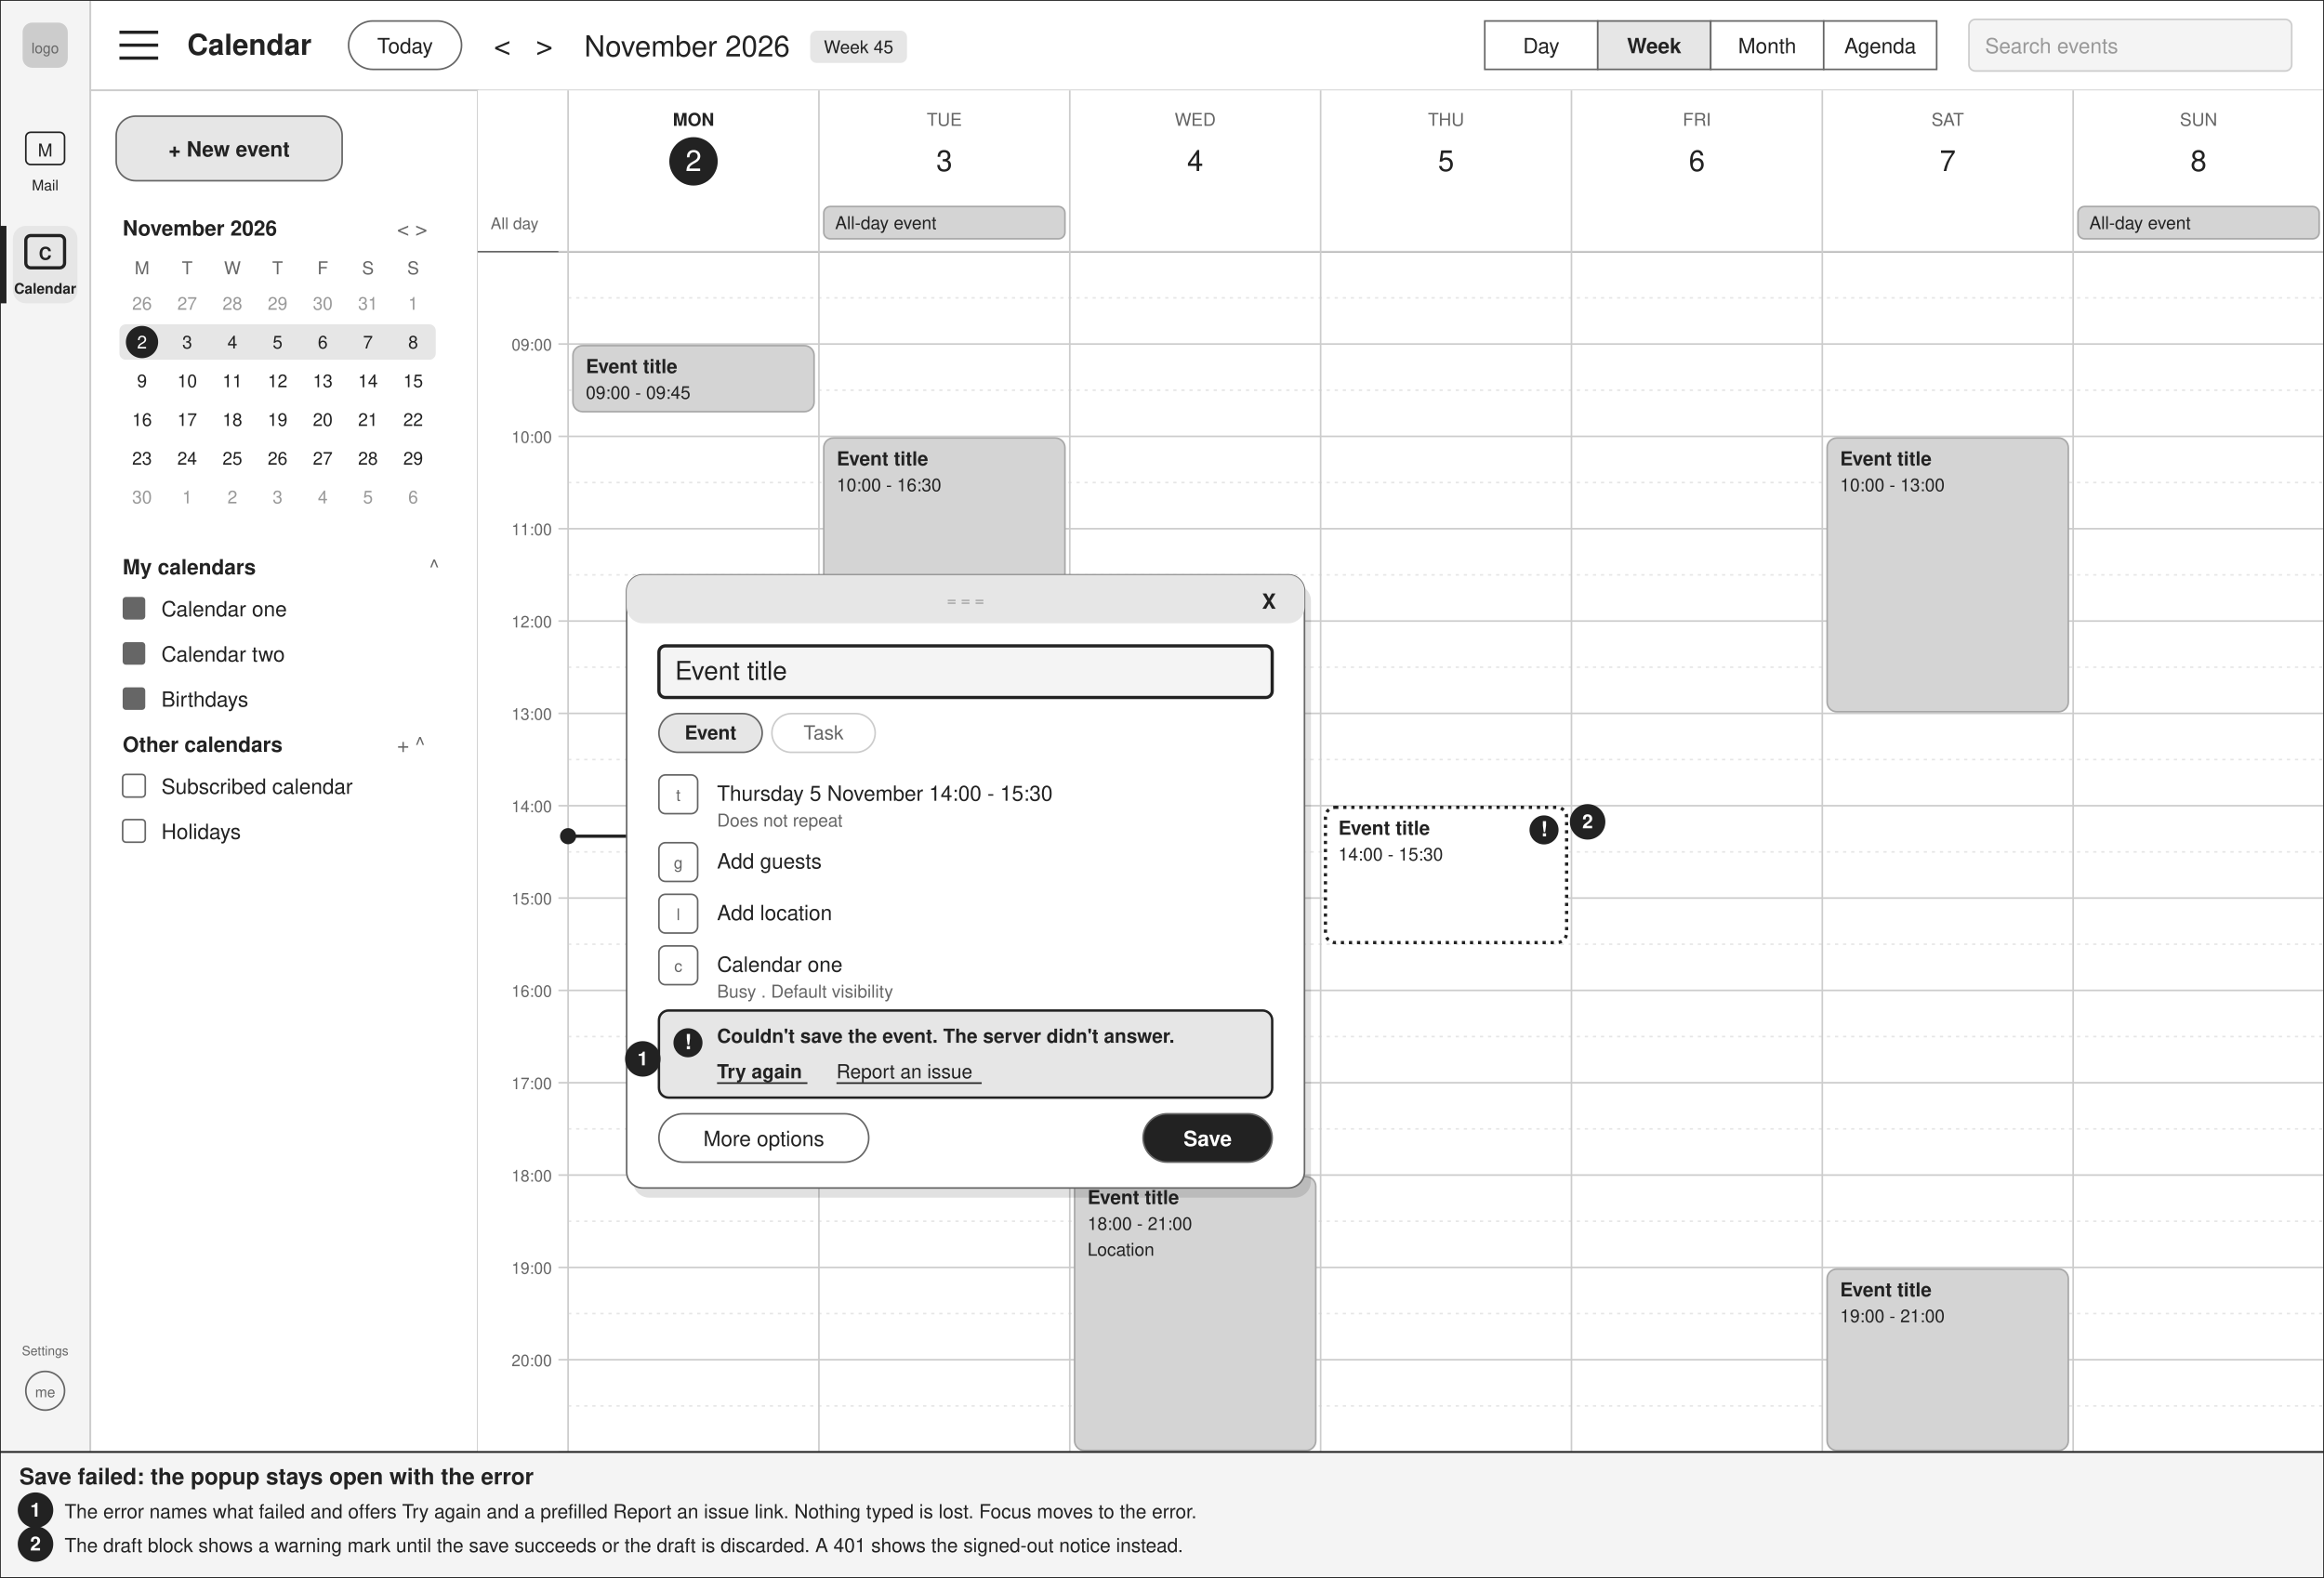
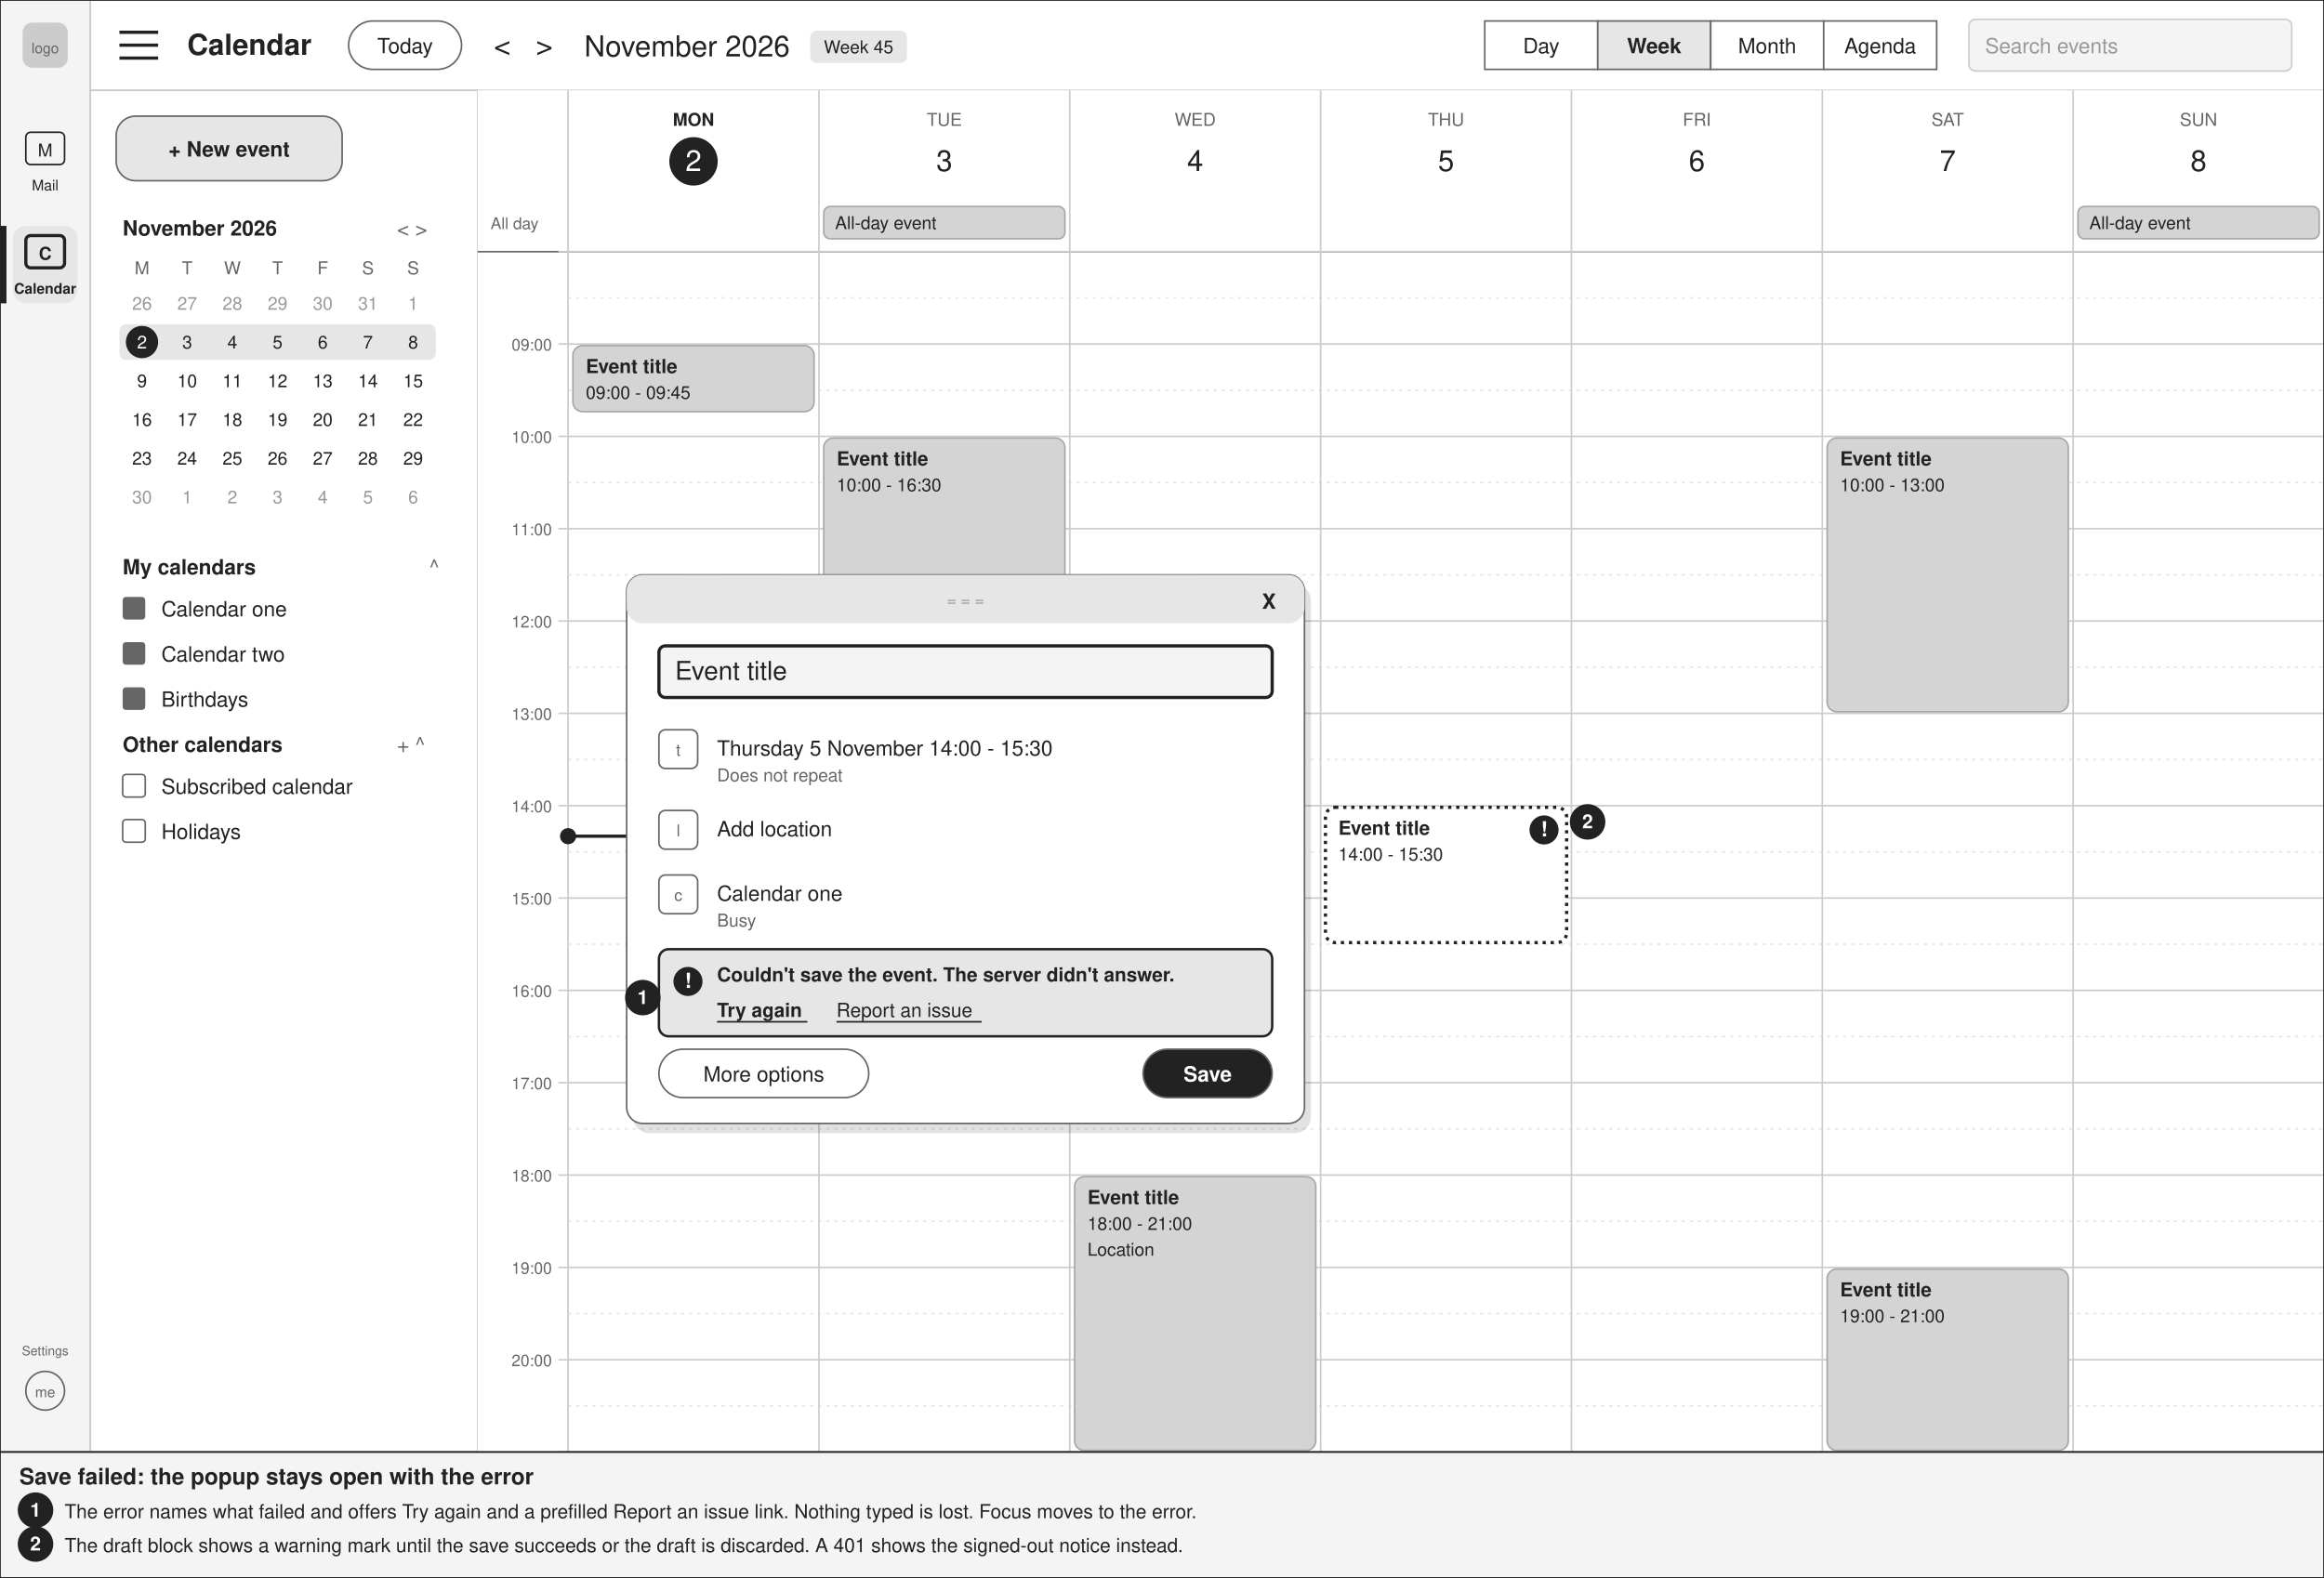
<svg xmlns="http://www.w3.org/2000/svg" width="1440" height="978" viewBox="0 0 1440 978">
  <rect width="1440" height="978" fill="#fff" />
  <rect x="0" y="0" width="56" height="900" rx="0" fill="#f4f4f4" stroke="#ccc" stroke-width="1" />
  <rect x="14" y="14" width="28" height="28" rx="6" fill="#ccc" stroke="none" stroke-width="1" />
  <text x="28" y="33" font-family="Helvetica, Arial, sans-serif" font-size="9" fill="#666" text-anchor="middle">logo</text>
  <rect x="16" y="82" width="24" height="20" rx="3" fill="none" stroke="#222" stroke-width="1" />
  <text x="28" y="97" font-family="Helvetica, Arial, sans-serif" font-size="11" fill="#222" text-anchor="middle">M</text>
  <text x="28" y="118" font-family="Helvetica, Arial, sans-serif" font-size="9" fill="#222" text-anchor="middle">Mail</text>
  <rect x="0" y="140" width="4" height="48" rx="0" fill="#222" stroke="none" stroke-width="1" />
  <rect x="8" y="140" width="40" height="48" rx="8" fill="#e6e6e6" stroke="none" stroke-width="1" />
  <rect x="16" y="146" width="24" height="20" rx="3" fill="none" stroke="#222" stroke-width="2" />
  <text x="28" y="161" font-family="Helvetica, Arial, sans-serif" font-size="11" fill="#222" font-weight="bold" text-anchor="middle">C</text>
  <text x="28" y="182" font-family="Helvetica, Arial, sans-serif" font-size="9" fill="#222" font-weight="bold" text-anchor="middle">Calendar</text>
  <rect x="16" y="850" width="24" height="24" rx="12" fill="none" stroke="#666" stroke-width="1" />
  <text x="28" y="866" font-family="Helvetica, Arial, sans-serif" font-size="9" fill="#666" text-anchor="middle">me</text>
  <text x="28" y="840" font-family="Helvetica, Arial, sans-serif" font-size="8" fill="#666" text-anchor="middle">Settings</text>
  <rect x="56" y="0" width="1384" height="56" rx="0" fill="#fff" stroke="#ccc" stroke-width="1" />
  <line x1="74" y1="20" x2="98" y2="20" stroke="#222" stroke-width="2" />
  <line x1="74" y1="28" x2="98" y2="28" stroke="#222" stroke-width="2" />
  <line x1="74" y1="36" x2="98" y2="36" stroke="#222" stroke-width="2" />
  <text x="116" y="34" font-family="Helvetica, Arial, sans-serif" font-size="18" fill="#222" font-weight="bold">Calendar</text>
  <rect x="216" y="13" width="70" height="30" rx="15" fill="#fff" stroke="#666" stroke-width="1" />
  <text x="251" y="33" font-family="Helvetica, Arial, sans-serif" font-size="13" fill="#222" text-anchor="middle">Today</text>
  <text x="306" y="34" font-family="Helvetica, Arial, sans-serif" font-size="18" fill="#222">&lt;</text>
  <text x="332" y="34" font-family="Helvetica, Arial, sans-serif" font-size="18" fill="#222">&gt;</text>
  <text x="362" y="35" font-family="Helvetica, Arial, sans-serif" font-size="18" fill="#222">November 2026</text>
  <rect x="502" y="19" width="60" height="20" rx="4" fill="#e6e6e6" stroke="none" stroke-width="1" />
  <text x="532" y="33" font-family="Helvetica, Arial, sans-serif" font-size="11" fill="#222" text-anchor="middle">Week 45</text>
  <rect x="920" y="13" width="70" height="30" rx="0" fill="#fff" stroke="#666" stroke-width="1" />
  <text x="955" y="33" font-family="Helvetica, Arial, sans-serif" font-size="13" fill="#222" text-anchor="middle">Day</text>
  <rect x="990" y="13" width="70" height="30" rx="0" fill="#e6e6e6" stroke="#666" stroke-width="1" />
  <text x="1025" y="33" font-family="Helvetica, Arial, sans-serif" font-size="13" fill="#222" font-weight="bold" text-anchor="middle">Week</text>
  <rect x="1060" y="13" width="70" height="30" rx="0" fill="#fff" stroke="#666" stroke-width="1" />
  <text x="1095" y="33" font-family="Helvetica, Arial, sans-serif" font-size="13" fill="#222" text-anchor="middle">Month</text>
  <rect x="1130" y="13" width="70" height="30" rx="0" fill="#fff" stroke="#666" stroke-width="1" />
  <text x="1165" y="33" font-family="Helvetica, Arial, sans-serif" font-size="13" fill="#222" text-anchor="middle">Agenda</text>
  <rect x="1220" y="12" width="200" height="32" rx="4" fill="#f4f4f4" stroke="#ccc" stroke-width="1" />
  <text x="1230" y="33" font-family="Helvetica, Arial, sans-serif" font-size="13" fill="#999">Search events</text>
  <rect x="56" y="56" width="240" height="844" rx="0" fill="#fff" stroke="#ccc" stroke-width="1" />
  <rect x="72" y="72" width="140" height="40" rx="12" fill="#e6e6e6" stroke="#666" stroke-width="1" />
  <text x="142" y="97" font-family="Helvetica, Arial, sans-serif" font-size="13" fill="#222" font-weight="bold" text-anchor="middle">+  New event</text>
  <text x="76" y="146" font-family="Helvetica, Arial, sans-serif" font-size="13" fill="#222" font-weight="bold">November 2026</text>
  <text x="246" y="146" font-family="Helvetica, Arial, sans-serif" font-size="13" fill="#666">&lt;  &gt;</text>
  <text x="88" y="170" font-family="Helvetica, Arial, sans-serif" font-size="11" fill="#666" text-anchor="middle">M</text>
  <text x="116" y="170" font-family="Helvetica, Arial, sans-serif" font-size="11" fill="#666" text-anchor="middle">T</text>
  <text x="144" y="170" font-family="Helvetica, Arial, sans-serif" font-size="11" fill="#666" text-anchor="middle">W</text>
  <text x="172" y="170" font-family="Helvetica, Arial, sans-serif" font-size="11" fill="#666" text-anchor="middle">T</text>
  <text x="200" y="170" font-family="Helvetica, Arial, sans-serif" font-size="11" fill="#666" text-anchor="middle">F</text>
  <text x="228" y="170" font-family="Helvetica, Arial, sans-serif" font-size="11" fill="#666" text-anchor="middle">S</text>
  <text x="256" y="170" font-family="Helvetica, Arial, sans-serif" font-size="11" fill="#666" text-anchor="middle">S</text>
  <rect x="74" y="201" width="196" height="22" rx="4" fill="#e6e6e6" stroke="none" stroke-width="1" />
  <text x="88" y="192" font-family="Helvetica, Arial, sans-serif" font-size="11" fill="#999" text-anchor="middle">26</text>
  <text x="116" y="192" font-family="Helvetica, Arial, sans-serif" font-size="11" fill="#999" text-anchor="middle">27</text>
  <text x="144" y="192" font-family="Helvetica, Arial, sans-serif" font-size="11" fill="#999" text-anchor="middle">28</text>
  <text x="172" y="192" font-family="Helvetica, Arial, sans-serif" font-size="11" fill="#999" text-anchor="middle">29</text>
  <text x="200" y="192" font-family="Helvetica, Arial, sans-serif" font-size="11" fill="#999" text-anchor="middle">30</text>
  <text x="228" y="192" font-family="Helvetica, Arial, sans-serif" font-size="11" fill="#999" text-anchor="middle">31</text>
  <text x="256" y="192" font-family="Helvetica, Arial, sans-serif" font-size="11" fill="#999" text-anchor="middle">1</text>
  <circle cx="88" cy="212" r="10" fill="#222" stroke="none" stroke-width="1" />
  <text x="88" y="216" font-family="Helvetica, Arial, sans-serif" font-size="11" fill="#fff" text-anchor="middle">2</text>
  <text x="116" y="216" font-family="Helvetica, Arial, sans-serif" font-size="11" fill="#222" text-anchor="middle">3</text>
  <text x="144" y="216" font-family="Helvetica, Arial, sans-serif" font-size="11" fill="#222" text-anchor="middle">4</text>
  <text x="172" y="216" font-family="Helvetica, Arial, sans-serif" font-size="11" fill="#222" text-anchor="middle">5</text>
  <text x="200" y="216" font-family="Helvetica, Arial, sans-serif" font-size="11" fill="#222" text-anchor="middle">6</text>
  <text x="228" y="216" font-family="Helvetica, Arial, sans-serif" font-size="11" fill="#222" text-anchor="middle">7</text>
  <text x="256" y="216" font-family="Helvetica, Arial, sans-serif" font-size="11" fill="#222" text-anchor="middle">8</text>
  <text x="88" y="240" font-family="Helvetica, Arial, sans-serif" font-size="11" fill="#222" text-anchor="middle">9</text>
  <text x="116" y="240" font-family="Helvetica, Arial, sans-serif" font-size="11" fill="#222" text-anchor="middle">10</text>
  <text x="144" y="240" font-family="Helvetica, Arial, sans-serif" font-size="11" fill="#222" text-anchor="middle">11</text>
  <text x="172" y="240" font-family="Helvetica, Arial, sans-serif" font-size="11" fill="#222" text-anchor="middle">12</text>
  <text x="200" y="240" font-family="Helvetica, Arial, sans-serif" font-size="11" fill="#222" text-anchor="middle">13</text>
  <text x="228" y="240" font-family="Helvetica, Arial, sans-serif" font-size="11" fill="#222" text-anchor="middle">14</text>
  <text x="256" y="240" font-family="Helvetica, Arial, sans-serif" font-size="11" fill="#222" text-anchor="middle">15</text>
  <text x="88" y="264" font-family="Helvetica, Arial, sans-serif" font-size="11" fill="#222" text-anchor="middle">16</text>
  <text x="116" y="264" font-family="Helvetica, Arial, sans-serif" font-size="11" fill="#222" text-anchor="middle">17</text>
  <text x="144" y="264" font-family="Helvetica, Arial, sans-serif" font-size="11" fill="#222" text-anchor="middle">18</text>
  <text x="172" y="264" font-family="Helvetica, Arial, sans-serif" font-size="11" fill="#222" text-anchor="middle">19</text>
  <text x="200" y="264" font-family="Helvetica, Arial, sans-serif" font-size="11" fill="#222" text-anchor="middle">20</text>
  <text x="228" y="264" font-family="Helvetica, Arial, sans-serif" font-size="11" fill="#222" text-anchor="middle">21</text>
  <text x="256" y="264" font-family="Helvetica, Arial, sans-serif" font-size="11" fill="#222" text-anchor="middle">22</text>
  <text x="88" y="288" font-family="Helvetica, Arial, sans-serif" font-size="11" fill="#222" text-anchor="middle">23</text>
  <text x="116" y="288" font-family="Helvetica, Arial, sans-serif" font-size="11" fill="#222" text-anchor="middle">24</text>
  <text x="144" y="288" font-family="Helvetica, Arial, sans-serif" font-size="11" fill="#222" text-anchor="middle">25</text>
  <text x="172" y="288" font-family="Helvetica, Arial, sans-serif" font-size="11" fill="#222" text-anchor="middle">26</text>
  <text x="200" y="288" font-family="Helvetica, Arial, sans-serif" font-size="11" fill="#222" text-anchor="middle">27</text>
  <text x="228" y="288" font-family="Helvetica, Arial, sans-serif" font-size="11" fill="#222" text-anchor="middle">28</text>
  <text x="256" y="288" font-family="Helvetica, Arial, sans-serif" font-size="11" fill="#222" text-anchor="middle">29</text>
  <text x="88" y="312" font-family="Helvetica, Arial, sans-serif" font-size="11" fill="#999" text-anchor="middle">30</text>
  <text x="116" y="312" font-family="Helvetica, Arial, sans-serif" font-size="11" fill="#999" text-anchor="middle">1</text>
  <text x="144" y="312" font-family="Helvetica, Arial, sans-serif" font-size="11" fill="#999" text-anchor="middle">2</text>
  <text x="172" y="312" font-family="Helvetica, Arial, sans-serif" font-size="11" fill="#999" text-anchor="middle">3</text>
  <text x="200" y="312" font-family="Helvetica, Arial, sans-serif" font-size="11" fill="#999" text-anchor="middle">4</text>
  <text x="228" y="312" font-family="Helvetica, Arial, sans-serif" font-size="11" fill="#999" text-anchor="middle">5</text>
  <text x="256" y="312" font-family="Helvetica, Arial, sans-serif" font-size="11" fill="#999" text-anchor="middle">6</text>
  <text x="76" y="356" font-family="Helvetica, Arial, sans-serif" font-size="13" fill="#222" font-weight="bold">My calendars</text>
  <text x="266" y="356" font-family="Helvetica, Arial, sans-serif" font-size="13" fill="#666">^</text>
  <rect x="76" y="370" width="14" height="14" rx="2" fill="#666" stroke="none" stroke-width="1" />
  <text x="100" y="382" font-family="Helvetica, Arial, sans-serif" font-size="13" fill="#222">Calendar one</text>
  <rect x="76" y="398" width="14" height="14" rx="2" fill="#666" stroke="none" stroke-width="1" />
  <text x="100" y="410" font-family="Helvetica, Arial, sans-serif" font-size="13" fill="#222">Calendar two</text>
  <rect x="76" y="426" width="14" height="14" rx="2" fill="#666" stroke="none" stroke-width="1" />
  <text x="100" y="438" font-family="Helvetica, Arial, sans-serif" font-size="13" fill="#222">Birthdays</text>
  <text x="76" y="466" font-family="Helvetica, Arial, sans-serif" font-size="13" fill="#222" font-weight="bold">Other calendars</text>
  <text x="246" y="466" font-family="Helvetica, Arial, sans-serif" font-size="13" fill="#666">+  ^</text>
  <rect x="76" y="480" width="14" height="14" rx="2" fill="none" stroke="#666" stroke-width="1" />
  <text x="100" y="492" font-family="Helvetica, Arial, sans-serif" font-size="13" fill="#222">Subscribed calendar</text>
  <rect x="76" y="508" width="14" height="14" rx="2" fill="none" stroke="#666" stroke-width="1" />
  <text x="100" y="520" font-family="Helvetica, Arial, sans-serif" font-size="13" fill="#222">Holidays</text>
  <rect x="296" y="56" width="1144" height="844" rx="0" fill="#fff" stroke="none" stroke-width="1" />
  <text x="429.714" y="78" font-family="Helvetica, Arial, sans-serif" font-size="11" fill="#222" font-weight="bold" text-anchor="middle">MON</text>
  <circle cx="429.714" cy="100" r="15" fill="#222" stroke="none" stroke-width="1" />
  <text x="429.714" y="106" font-family="Helvetica, Arial, sans-serif" font-size="18" fill="#fff" text-anchor="middle">2</text>
  <text x="585.143" y="78" font-family="Helvetica, Arial, sans-serif" font-size="11" fill="#666" text-anchor="middle">TUE</text>
  <text x="585.143" y="106" font-family="Helvetica, Arial, sans-serif" font-size="18" fill="#222" text-anchor="middle">3</text>
  <text x="740.571" y="78" font-family="Helvetica, Arial, sans-serif" font-size="11" fill="#666" text-anchor="middle">WED</text>
  <text x="740.571" y="106" font-family="Helvetica, Arial, sans-serif" font-size="18" fill="#222" text-anchor="middle">4</text>
  <text x="896" y="78" font-family="Helvetica, Arial, sans-serif" font-size="11" fill="#666" text-anchor="middle">THU</text>
  <text x="896" y="106" font-family="Helvetica, Arial, sans-serif" font-size="18" fill="#222" text-anchor="middle">5</text>
  <text x="1051.429" y="78" font-family="Helvetica, Arial, sans-serif" font-size="11" fill="#666" text-anchor="middle">FRI</text>
  <text x="1051.429" y="106" font-family="Helvetica, Arial, sans-serif" font-size="18" fill="#222" text-anchor="middle">6</text>
  <text x="1206.857" y="78" font-family="Helvetica, Arial, sans-serif" font-size="11" fill="#666" text-anchor="middle">SAT</text>
  <text x="1206.857" y="106" font-family="Helvetica, Arial, sans-serif" font-size="18" fill="#222" text-anchor="middle">7</text>
  <text x="1362.286" y="78" font-family="Helvetica, Arial, sans-serif" font-size="11" fill="#666" text-anchor="middle">SUN</text>
  <text x="1362.286" y="106" font-family="Helvetica, Arial, sans-serif" font-size="18" fill="#222" text-anchor="middle">8</text>
  <text x="304" y="142" font-family="Helvetica, Arial, sans-serif" font-size="10" fill="#666">All day</text>
  <rect x="1287.571" y="128" width="149.429" height="20" rx="4" fill="#d4d4d4" stroke="#a8a8a8" stroke-width="1" />
  <text x="1294.571" y="142" font-family="Helvetica, Arial, sans-serif" font-size="11" fill="#222">All-day event</text>
  <rect x="510.429" y="128" width="149.429" height="20" rx="4" fill="#d4d4d4" stroke="#a8a8a8" stroke-width="1" />
  <text x="517.429" y="142" font-family="Helvetica, Arial, sans-serif" font-size="11" fill="#222">All-day event</text>
  <line x1="296" y1="156" x2="1440" y2="156" stroke="#666" stroke-width="1" />
  <line x1="346" y1="156" x2="1440" y2="156" stroke="#ccc" stroke-width="1" />
  <line x1="352" y1="184.615" x2="1440" y2="184.615" stroke="#e6e6e6" stroke-width="1" stroke-dasharray="2 3" />
  <line x1="346" y1="213.231" x2="1440" y2="213.231" stroke="#ccc" stroke-width="1" />
  <text x="342" y="217.231" font-family="Helvetica, Arial, sans-serif" font-size="10" fill="#666" text-anchor="end">09:00</text>
  <line x1="352" y1="241.846" x2="1440" y2="241.846" stroke="#e6e6e6" stroke-width="1" stroke-dasharray="2 3" />
  <line x1="346" y1="270.462" x2="1440" y2="270.462" stroke="#ccc" stroke-width="1" />
  <text x="342" y="274.462" font-family="Helvetica, Arial, sans-serif" font-size="10" fill="#666" text-anchor="end">10:00</text>
  <line x1="352" y1="299.077" x2="1440" y2="299.077" stroke="#e6e6e6" stroke-width="1" stroke-dasharray="2 3" />
  <line x1="346" y1="327.692" x2="1440" y2="327.692" stroke="#ccc" stroke-width="1" />
  <text x="342" y="331.692" font-family="Helvetica, Arial, sans-serif" font-size="10" fill="#666" text-anchor="end">11:00</text>
  <line x1="352" y1="356.308" x2="1440" y2="356.308" stroke="#e6e6e6" stroke-width="1" stroke-dasharray="2 3" />
  <line x1="346" y1="384.923" x2="1440" y2="384.923" stroke="#ccc" stroke-width="1" />
  <text x="342" y="388.923" font-family="Helvetica, Arial, sans-serif" font-size="10" fill="#666" text-anchor="end">12:00</text>
  <line x1="352" y1="413.538" x2="1440" y2="413.538" stroke="#e6e6e6" stroke-width="1" stroke-dasharray="2 3" />
  <line x1="346" y1="442.154" x2="1440" y2="442.154" stroke="#ccc" stroke-width="1" />
  <text x="342" y="446.154" font-family="Helvetica, Arial, sans-serif" font-size="10" fill="#666" text-anchor="end">13:00</text>
  <line x1="352" y1="470.769" x2="1440" y2="470.769" stroke="#e6e6e6" stroke-width="1" stroke-dasharray="2 3" />
  <line x1="346" y1="499.385" x2="1440" y2="499.385" stroke="#ccc" stroke-width="1" />
  <text x="342" y="503.385" font-family="Helvetica, Arial, sans-serif" font-size="10" fill="#666" text-anchor="end">14:00</text>
  <line x1="352" y1="528" x2="1440" y2="528" stroke="#e6e6e6" stroke-width="1" stroke-dasharray="2 3" />
  <line x1="346" y1="556.615" x2="1440" y2="556.615" stroke="#ccc" stroke-width="1" />
  <text x="342" y="560.615" font-family="Helvetica, Arial, sans-serif" font-size="10" fill="#666" text-anchor="end">15:00</text>
  <line x1="352" y1="585.231" x2="1440" y2="585.231" stroke="#e6e6e6" stroke-width="1" stroke-dasharray="2 3" />
  <line x1="346" y1="613.846" x2="1440" y2="613.846" stroke="#ccc" stroke-width="1" />
  <text x="342" y="617.846" font-family="Helvetica, Arial, sans-serif" font-size="10" fill="#666" text-anchor="end">16:00</text>
  <line x1="352" y1="642.462" x2="1440" y2="642.462" stroke="#e6e6e6" stroke-width="1" stroke-dasharray="2 3" />
  <line x1="346" y1="671.077" x2="1440" y2="671.077" stroke="#ccc" stroke-width="1" />
  <text x="342" y="675.077" font-family="Helvetica, Arial, sans-serif" font-size="10" fill="#666" text-anchor="end">17:00</text>
  <line x1="352" y1="699.692" x2="1440" y2="699.692" stroke="#e6e6e6" stroke-width="1" stroke-dasharray="2 3" />
  <line x1="346" y1="728.308" x2="1440" y2="728.308" stroke="#ccc" stroke-width="1" />
  <text x="342" y="732.308" font-family="Helvetica, Arial, sans-serif" font-size="10" fill="#666" text-anchor="end">18:00</text>
  <line x1="352" y1="756.923" x2="1440" y2="756.923" stroke="#e6e6e6" stroke-width="1" stroke-dasharray="2 3" />
  <line x1="346" y1="785.538" x2="1440" y2="785.538" stroke="#ccc" stroke-width="1" />
  <text x="342" y="789.538" font-family="Helvetica, Arial, sans-serif" font-size="10" fill="#666" text-anchor="end">19:00</text>
  <line x1="352" y1="814.154" x2="1440" y2="814.154" stroke="#e6e6e6" stroke-width="1" stroke-dasharray="2 3" />
  <line x1="346" y1="842.769" x2="1440" y2="842.769" stroke="#ccc" stroke-width="1" />
  <text x="342" y="846.769" font-family="Helvetica, Arial, sans-serif" font-size="10" fill="#666" text-anchor="end">20:00</text>
  <line x1="352" y1="871.385" x2="1440" y2="871.385" stroke="#e6e6e6" stroke-width="1" stroke-dasharray="2 3" />
  <line x1="346" y1="900" x2="1440" y2="900" stroke="#ccc" stroke-width="1" />
  <line x1="352" y1="928.615" x2="1440" y2="928.615" stroke="#e6e6e6" stroke-width="1" stroke-dasharray="2 3" />
  <line x1="352" y1="56" x2="352" y2="900" stroke="#ccc" stroke-width="1" />
  <line x1="507.429" y1="56" x2="507.429" y2="900" stroke="#ccc" stroke-width="1" />
  <line x1="662.857" y1="56" x2="662.857" y2="900" stroke="#ccc" stroke-width="1" />
  <line x1="818.286" y1="56" x2="818.286" y2="900" stroke="#ccc" stroke-width="1" />
  <line x1="973.714" y1="56" x2="973.714" y2="900" stroke="#ccc" stroke-width="1" />
  <line x1="1129.143" y1="56" x2="1129.143" y2="900" stroke="#ccc" stroke-width="1" />
  <line x1="1284.571" y1="56" x2="1284.571" y2="900" stroke="#ccc" stroke-width="1" />
  <line x1="1440" y1="56" x2="1440" y2="900" stroke="#ccc" stroke-width="1" />
  <circle cx="352" cy="518.271" r="5" fill="#222" stroke="none" stroke-width="1" />
  <line x1="352" y1="518.271" x2="507.429" y2="518.271" stroke="#222" stroke-width="2" />
  <rect x="510.429" y="271.462" width="149.429" height="370" rx="6" fill="#d4d4d4" stroke="#a8a8a8" stroke-width="1" />
  <text x="518.429" y="288.462" font-family="Helvetica, Arial, sans-serif" font-size="12" fill="#222" font-weight="bold">Event title</text>
  <text x="518.429" y="304.462" font-family="Helvetica, Arial, sans-serif" font-size="11" fill="#222">10:00 - 16:30</text>
  <rect x="665.857" y="729.308" width="149.429" height="169.692" rx="6" fill="#d4d4d4" stroke="#a8a8a8" stroke-width="1" />
  <text x="673.857" y="746.308" font-family="Helvetica, Arial, sans-serif" font-size="12" fill="#222" font-weight="bold">Event title</text>
  <text x="673.857" y="762.308" font-family="Helvetica, Arial, sans-serif" font-size="11" fill="#222">18:00 - 21:00</text>
  <text x="673.857" y="778.308" font-family="Helvetica, Arial, sans-serif" font-size="11" fill="#222">Location</text>
  <rect x="1132.143" y="271.462" width="149.429" height="169.692" rx="6" fill="#d4d4d4" stroke="#a8a8a8" stroke-width="1" />
  <text x="1140.143" y="288.462" font-family="Helvetica, Arial, sans-serif" font-size="12" fill="#222" font-weight="bold">Event title</text>
  <text x="1140.143" y="304.462" font-family="Helvetica, Arial, sans-serif" font-size="11" fill="#222">10:00 - 13:00</text>
  <rect x="1132.143" y="786.538" width="149.429" height="112.462" rx="6" fill="#d4d4d4" stroke="#a8a8a8" stroke-width="1" />
  <text x="1140.143" y="803.538" font-family="Helvetica, Arial, sans-serif" font-size="12" fill="#222" font-weight="bold">Event title</text>
  <text x="1140.143" y="819.538" font-family="Helvetica, Arial, sans-serif" font-size="11" fill="#222">19:00 - 21:00</text>
  <rect x="355" y="214.231" width="149.429" height="40.923" rx="6" fill="#d4d4d4" stroke="#a8a8a8" stroke-width="1" />
  <text x="363" y="231.231" font-family="Helvetica, Arial, sans-serif" font-size="12" fill="#222" font-weight="bold">Event title</text>
  <text x="363" y="247.231" font-family="Helvetica, Arial, sans-serif" font-size="11" fill="#222">09:00 - 09:45</text>
  <rect x="821.286" y="500.385" width="149.429" height="83.846" rx="6" fill="#fff" stroke="#222" stroke-width="2" stroke-dasharray="2 3" />
  <text x="829.286" y="517.385" font-family="Helvetica, Arial, sans-serif" font-size="12" fill="#222" font-weight="bold">Event title</text>
  <text x="829.286" y="533.385" font-family="Helvetica, Arial, sans-serif" font-size="11" fill="#222">14:00 - 15:30</text>
  <circle cx="956.714" cy="514.385" r="9" fill="#222" stroke="none" stroke-width="1" />
  <text x="956.714" y="518.385" font-family="Helvetica, Arial, sans-serif" font-size="13" fill="#fff" font-weight="bold" text-anchor="middle">!</text>
-   <rect x="392.286" y="362.308" width="420" height="380" rx="10" fill="#000" stroke="none" stroke-width="1" fill-opacity="0.12" />
-   <rect x="388.286" y="356.308" width="420" height="380" rx="10" fill="#fff" stroke="#666" stroke-width="1" />
+   <rect x="392.286" y="362.308" width="420" height="340" rx="10" fill="#000" stroke="none" stroke-width="1" fill-opacity="0.12" />
+   <rect x="388.286" y="356.308" width="420" height="340" rx="10" fill="#fff" stroke="#666" stroke-width="1" />
  <rect x="388.286" y="356.308" width="420" height="30" rx="10" fill="#e6e6e6" stroke="none" stroke-width="1" />
  <text x="598.286" y="375.308" font-family="Helvetica, Arial, sans-serif" font-size="10" fill="#999" text-anchor="middle">= = =</text>
  <text x="786.286" y="377.308" font-family="Helvetica, Arial, sans-serif" font-size="13" fill="#222" font-weight="bold" text-anchor="middle">X</text>
  <rect x="408.286" y="400.308" width="380" height="32" rx="4" fill="#f4f4f4" stroke="#222" stroke-width="2" />
  <text x="418.286" y="421.308" font-family="Helvetica, Arial, sans-serif" font-size="16" fill="#222">Event title</text>
-   <rect x="408.286" y="442.308" width="64" height="24" rx="12" fill="#e6e6e6" stroke="#666" stroke-width="1" />
-   <text x="440.286" y="458.308" font-family="Helvetica, Arial, sans-serif" font-size="12" fill="#222" font-weight="bold" text-anchor="middle">Event</text>
-   <rect x="478.286" y="442.308" width="64" height="24" rx="12" fill="none" stroke="#ccc" stroke-width="1" />
-   <text x="510.286" y="458.308" font-family="Helvetica, Arial, sans-serif" font-size="12" fill="#666" text-anchor="middle">Task</text>
-   <rect x="408.286" y="480.308" width="24" height="24" rx="4" fill="none" stroke="#666" stroke-width="1" />
-   <text x="420.286" y="496.308" font-family="Helvetica, Arial, sans-serif" font-size="10" fill="#666" text-anchor="middle">t</text>
-   <text x="444.286" y="496.308" font-family="Helvetica, Arial, sans-serif" font-size="13" fill="#222">Thursday 5 November  14:00 - 15:30</text>
-   <text x="444.286" y="512.308" font-family="Helvetica, Arial, sans-serif" font-size="11" fill="#666">Does not repeat</text>
-   <rect x="408.286" y="522.308" width="24" height="24" rx="4" fill="none" stroke="#666" stroke-width="1" />
-   <text x="420.286" y="538.308" font-family="Helvetica, Arial, sans-serif" font-size="10" fill="#666" text-anchor="middle">g</text>
-   <text x="444.286" y="538.308" font-family="Helvetica, Arial, sans-serif" font-size="13" fill="#222">Add guests</text>
-   <rect x="408.286" y="554.308" width="24" height="24" rx="4" fill="none" stroke="#666" stroke-width="1" />
-   <text x="420.286" y="570.308" font-family="Helvetica, Arial, sans-serif" font-size="10" fill="#666" text-anchor="middle">l</text>
-   <text x="444.286" y="570.308" font-family="Helvetica, Arial, sans-serif" font-size="13" fill="#222">Add location</text>
-   <rect x="408.286" y="586.308" width="24" height="24" rx="4" fill="none" stroke="#666" stroke-width="1" />
-   <text x="420.286" y="602.308" font-family="Helvetica, Arial, sans-serif" font-size="10" fill="#666" text-anchor="middle">c</text>
-   <text x="444.286" y="602.308" font-family="Helvetica, Arial, sans-serif" font-size="13" fill="#222">Calendar one</text>
-   <text x="444.286" y="618.308" font-family="Helvetica, Arial, sans-serif" font-size="11" fill="#666">Busy  .  Default visibility</text>
-   <rect x="408.286" y="626.308" width="380" height="54" rx="6" fill="#e6e6e6" stroke="#222" stroke-width="1.5" />
-   <circle cx="426.286" cy="646.308" r="9" fill="#222" stroke="none" stroke-width="1" />
-   <text x="426.286" y="650.308" font-family="Helvetica, Arial, sans-serif" font-size="13" fill="#fff" font-weight="bold" text-anchor="middle">!</text>
-   <text x="444.286" y="646.308" font-family="Helvetica, Arial, sans-serif" font-size="12" fill="#222" font-weight="bold">Couldn't save the event. The server didn't answer.</text>
-   <text x="444.286" y="668.308" font-family="Helvetica, Arial, sans-serif" font-size="12" fill="#222" font-weight="bold">Try again</text>
-   <line x1="444.286" y1="671.308" x2="500.286" y2="671.308" stroke="#222" stroke-width="1" />
-   <text x="518.286" y="668.308" font-family="Helvetica, Arial, sans-serif" font-size="12" fill="#222">Report an issue</text>
-   <line x1="518.286" y1="671.308" x2="608.286" y2="671.308" stroke="#222" stroke-width="1" />
-   <rect x="408.286" y="690.308" width="130" height="30" rx="15" fill="#fff" stroke="#666" stroke-width="1" />
-   <text x="473.286" y="710.308" font-family="Helvetica, Arial, sans-serif" font-size="13" fill="#222" text-anchor="middle">More options</text>
-   <rect x="708.286" y="690.308" width="80" height="30" rx="15" fill="#222" stroke="#666" stroke-width="1" />
-   <text x="748.286" y="710.308" font-family="Helvetica, Arial, sans-serif" font-size="13" fill="#fff" font-weight="bold" text-anchor="middle">Save</text>
-   <circle cx="398.286" cy="656.308" r="11" fill="#222" stroke="none" stroke-width="1" />
-   <text x="398.286" y="660.308" font-family="Helvetica, Arial, sans-serif" font-size="12" fill="#fff" font-weight="bold" text-anchor="middle">1</text>
+   <rect x="408.286" y="452.308" width="24" height="24" rx="4" fill="none" stroke="#666" stroke-width="1" />
+   <text x="420.286" y="468.308" font-family="Helvetica, Arial, sans-serif" font-size="10" fill="#666" text-anchor="middle">t</text>
+   <text x="444.286" y="468.308" font-family="Helvetica, Arial, sans-serif" font-size="13" fill="#222">Thursday 5 November  14:00 - 15:30</text>
+   <text x="444.286" y="484.308" font-family="Helvetica, Arial, sans-serif" font-size="11" fill="#666">Does not repeat</text>
+   <rect x="408.286" y="502.308" width="24" height="24" rx="4" fill="none" stroke="#666" stroke-width="1" />
+   <text x="420.286" y="518.308" font-family="Helvetica, Arial, sans-serif" font-size="10" fill="#666" text-anchor="middle">l</text>
+   <text x="444.286" y="518.308" font-family="Helvetica, Arial, sans-serif" font-size="13" fill="#222">Add location</text>
+   <rect x="408.286" y="542.308" width="24" height="24" rx="4" fill="none" stroke="#666" stroke-width="1" />
+   <text x="420.286" y="558.308" font-family="Helvetica, Arial, sans-serif" font-size="10" fill="#666" text-anchor="middle">c</text>
+   <text x="444.286" y="558.308" font-family="Helvetica, Arial, sans-serif" font-size="13" fill="#222">Calendar one</text>
+   <text x="444.286" y="574.308" font-family="Helvetica, Arial, sans-serif" font-size="11" fill="#666">Busy</text>
+   <rect x="408.286" y="588.308" width="380" height="54" rx="6" fill="#e6e6e6" stroke="#222" stroke-width="1.5" />
+   <circle cx="426.286" cy="608.308" r="9" fill="#222" stroke="none" stroke-width="1" />
+   <text x="426.286" y="612.308" font-family="Helvetica, Arial, sans-serif" font-size="13" fill="#fff" font-weight="bold" text-anchor="middle">!</text>
+   <text x="444.286" y="608.308" font-family="Helvetica, Arial, sans-serif" font-size="12" fill="#222" font-weight="bold">Couldn't save the event. The server didn't answer.</text>
+   <text x="444.286" y="630.308" font-family="Helvetica, Arial, sans-serif" font-size="12" fill="#222" font-weight="bold">Try again</text>
+   <line x1="444.286" y1="633.308" x2="500.286" y2="633.308" stroke="#222" stroke-width="1" />
+   <text x="518.286" y="630.308" font-family="Helvetica, Arial, sans-serif" font-size="12" fill="#222">Report an issue</text>
+   <line x1="518.286" y1="633.308" x2="608.286" y2="633.308" stroke="#222" stroke-width="1" />
+   <rect x="408.286" y="650.308" width="130" height="30" rx="15" fill="#fff" stroke="#666" stroke-width="1" />
+   <text x="473.286" y="670.308" font-family="Helvetica, Arial, sans-serif" font-size="13" fill="#222" text-anchor="middle">More options</text>
+   <rect x="708.286" y="650.308" width="80" height="30" rx="15" fill="#222" stroke="#666" stroke-width="1" />
+   <text x="748.286" y="670.308" font-family="Helvetica, Arial, sans-serif" font-size="13" fill="#fff" font-weight="bold" text-anchor="middle">Save</text>
+   <circle cx="398.286" cy="618.308" r="11" fill="#222" stroke="none" stroke-width="1" />
+   <text x="398.286" y="622.308" font-family="Helvetica, Arial, sans-serif" font-size="12" fill="#fff" font-weight="bold" text-anchor="middle">1</text>
  <circle cx="983.714" cy="509.385" r="11" fill="#222" stroke="none" stroke-width="1" />
  <text x="983.714" y="513.385" font-family="Helvetica, Arial, sans-serif" font-size="12" fill="#fff" font-weight="bold" text-anchor="middle">2</text>
  <rect x="0" y="0" width="1440" height="900" rx="0" fill="none" stroke="#222" stroke-width="1" />
  <rect x="0" y="900" width="1440" height="78" rx="0" fill="#f4f4f4" stroke="#222" stroke-width="1" />
  <text x="12" y="920" font-family="Helvetica, Arial, sans-serif" font-size="14" fill="#222" font-weight="bold">Save failed: the popup stays open with the error</text>
  <circle cx="22" cy="936" r="11" fill="#222" stroke="none" stroke-width="1" />
  <text x="22" y="940" font-family="Helvetica, Arial, sans-serif" font-size="12" fill="#fff" font-weight="bold" text-anchor="middle">1</text>
  <text x="40" y="941" font-family="Helvetica, Arial, sans-serif" font-size="12" fill="#222">The error names what failed and offers Try again and a prefilled Report an issue link. Nothing typed is lost. Focus moves to the error.</text>
  <circle cx="22" cy="957" r="11" fill="#222" stroke="none" stroke-width="1" />
  <text x="22" y="961" font-family="Helvetica, Arial, sans-serif" font-size="12" fill="#fff" font-weight="bold" text-anchor="middle">2</text>
  <text x="40" y="962" font-family="Helvetica, Arial, sans-serif" font-size="12" fill="#222">The draft block shows a warning mark until the save succeeds or the draft is discarded. A 401 shows the signed-out notice instead.</text>
</svg>
